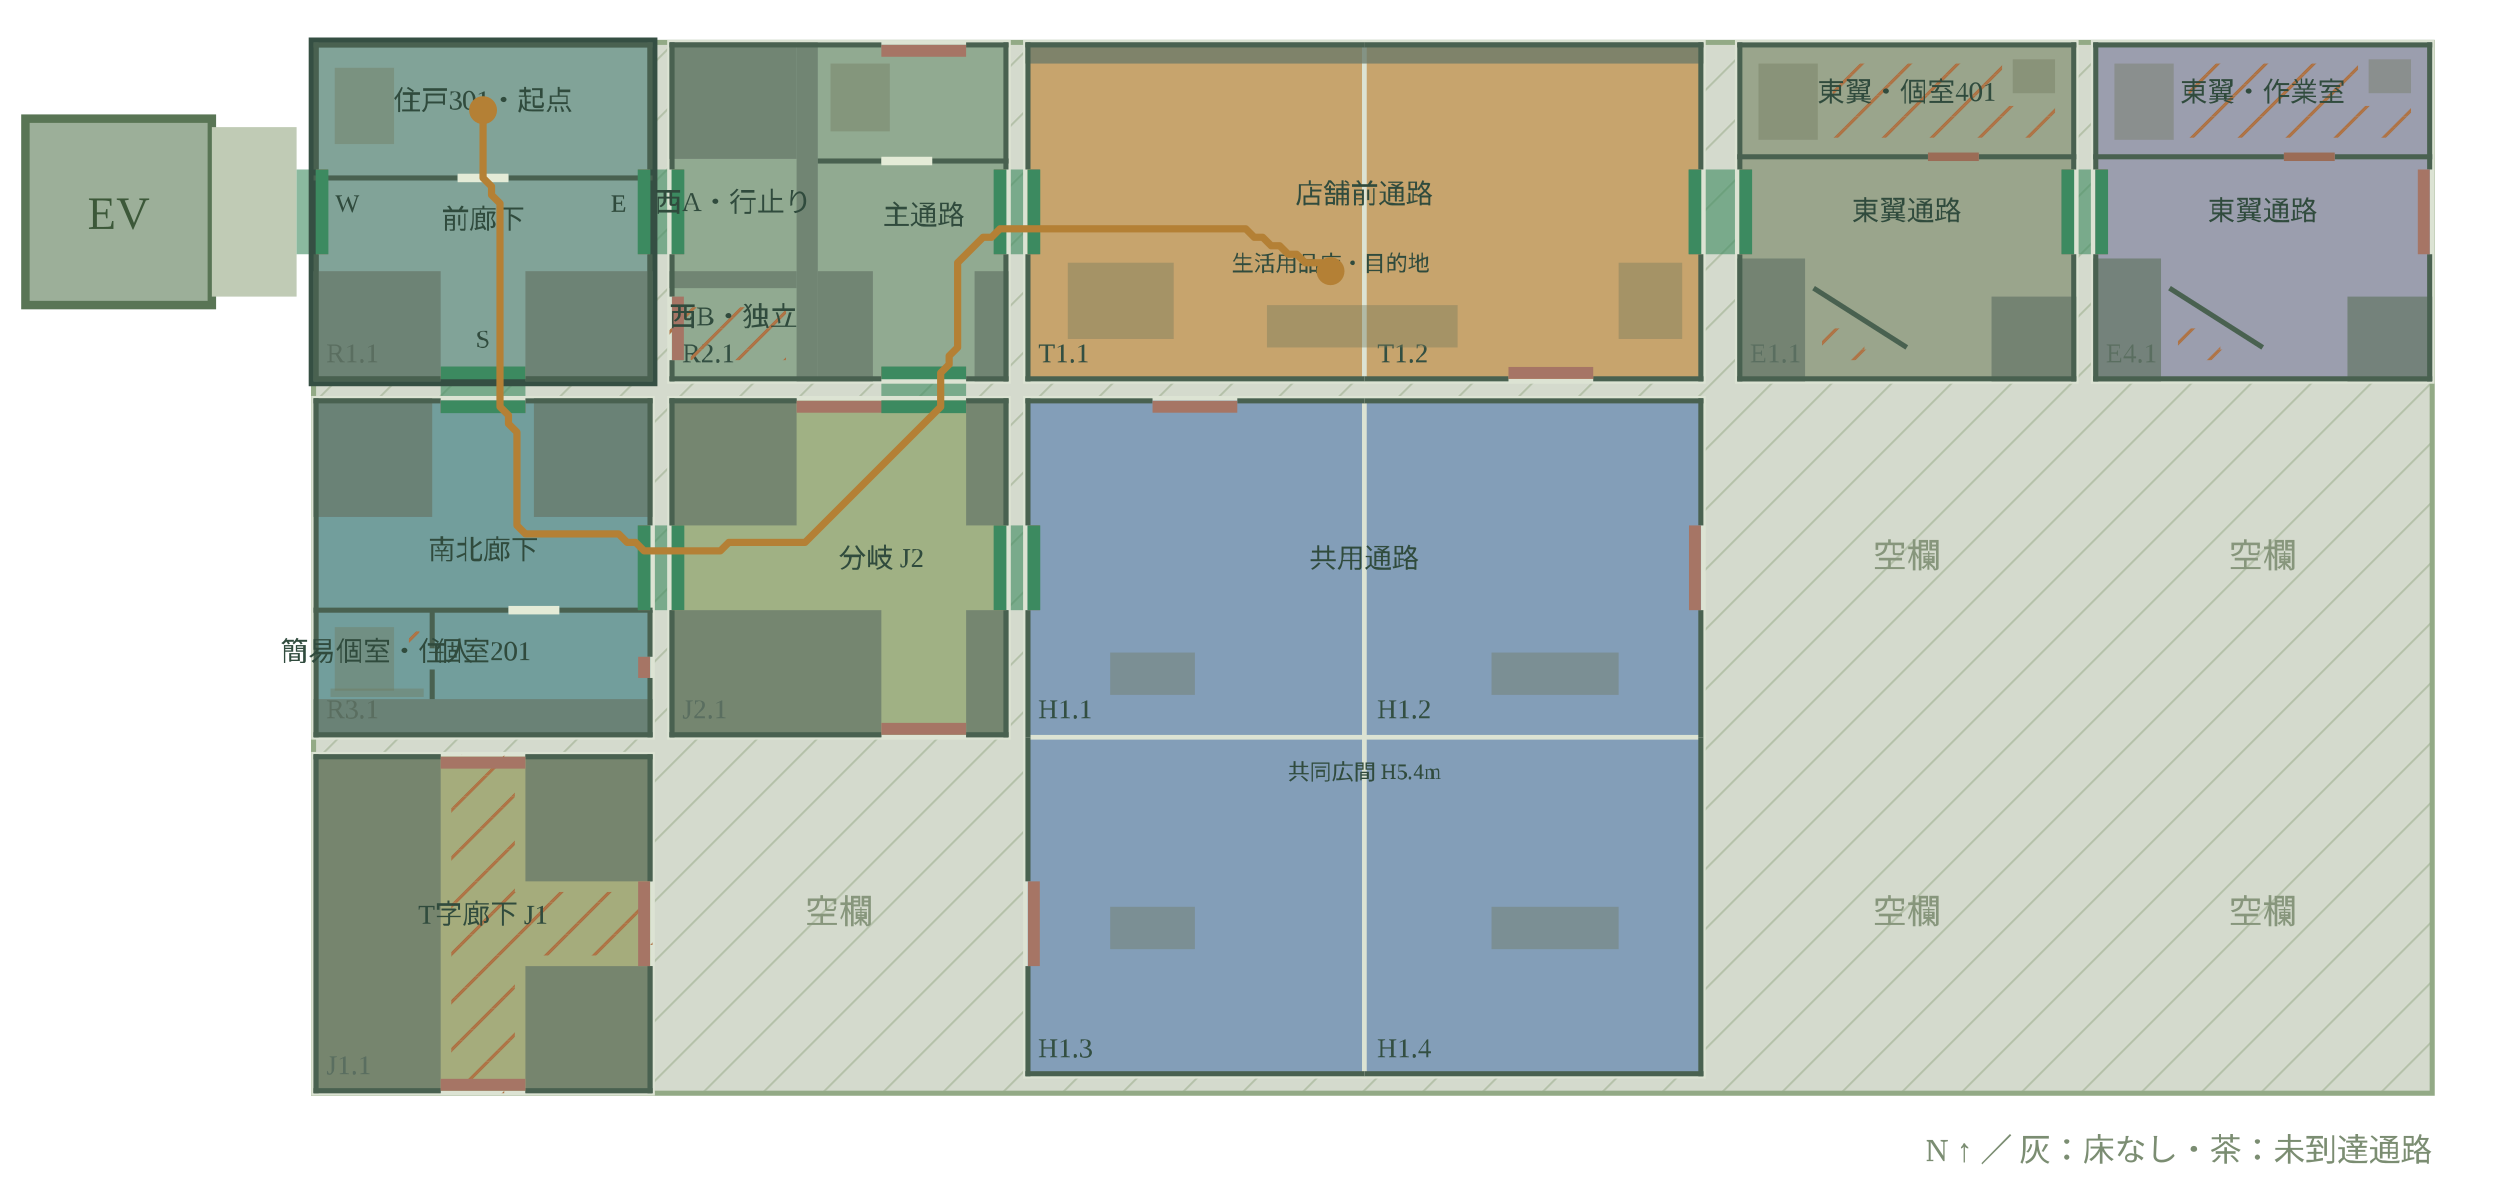
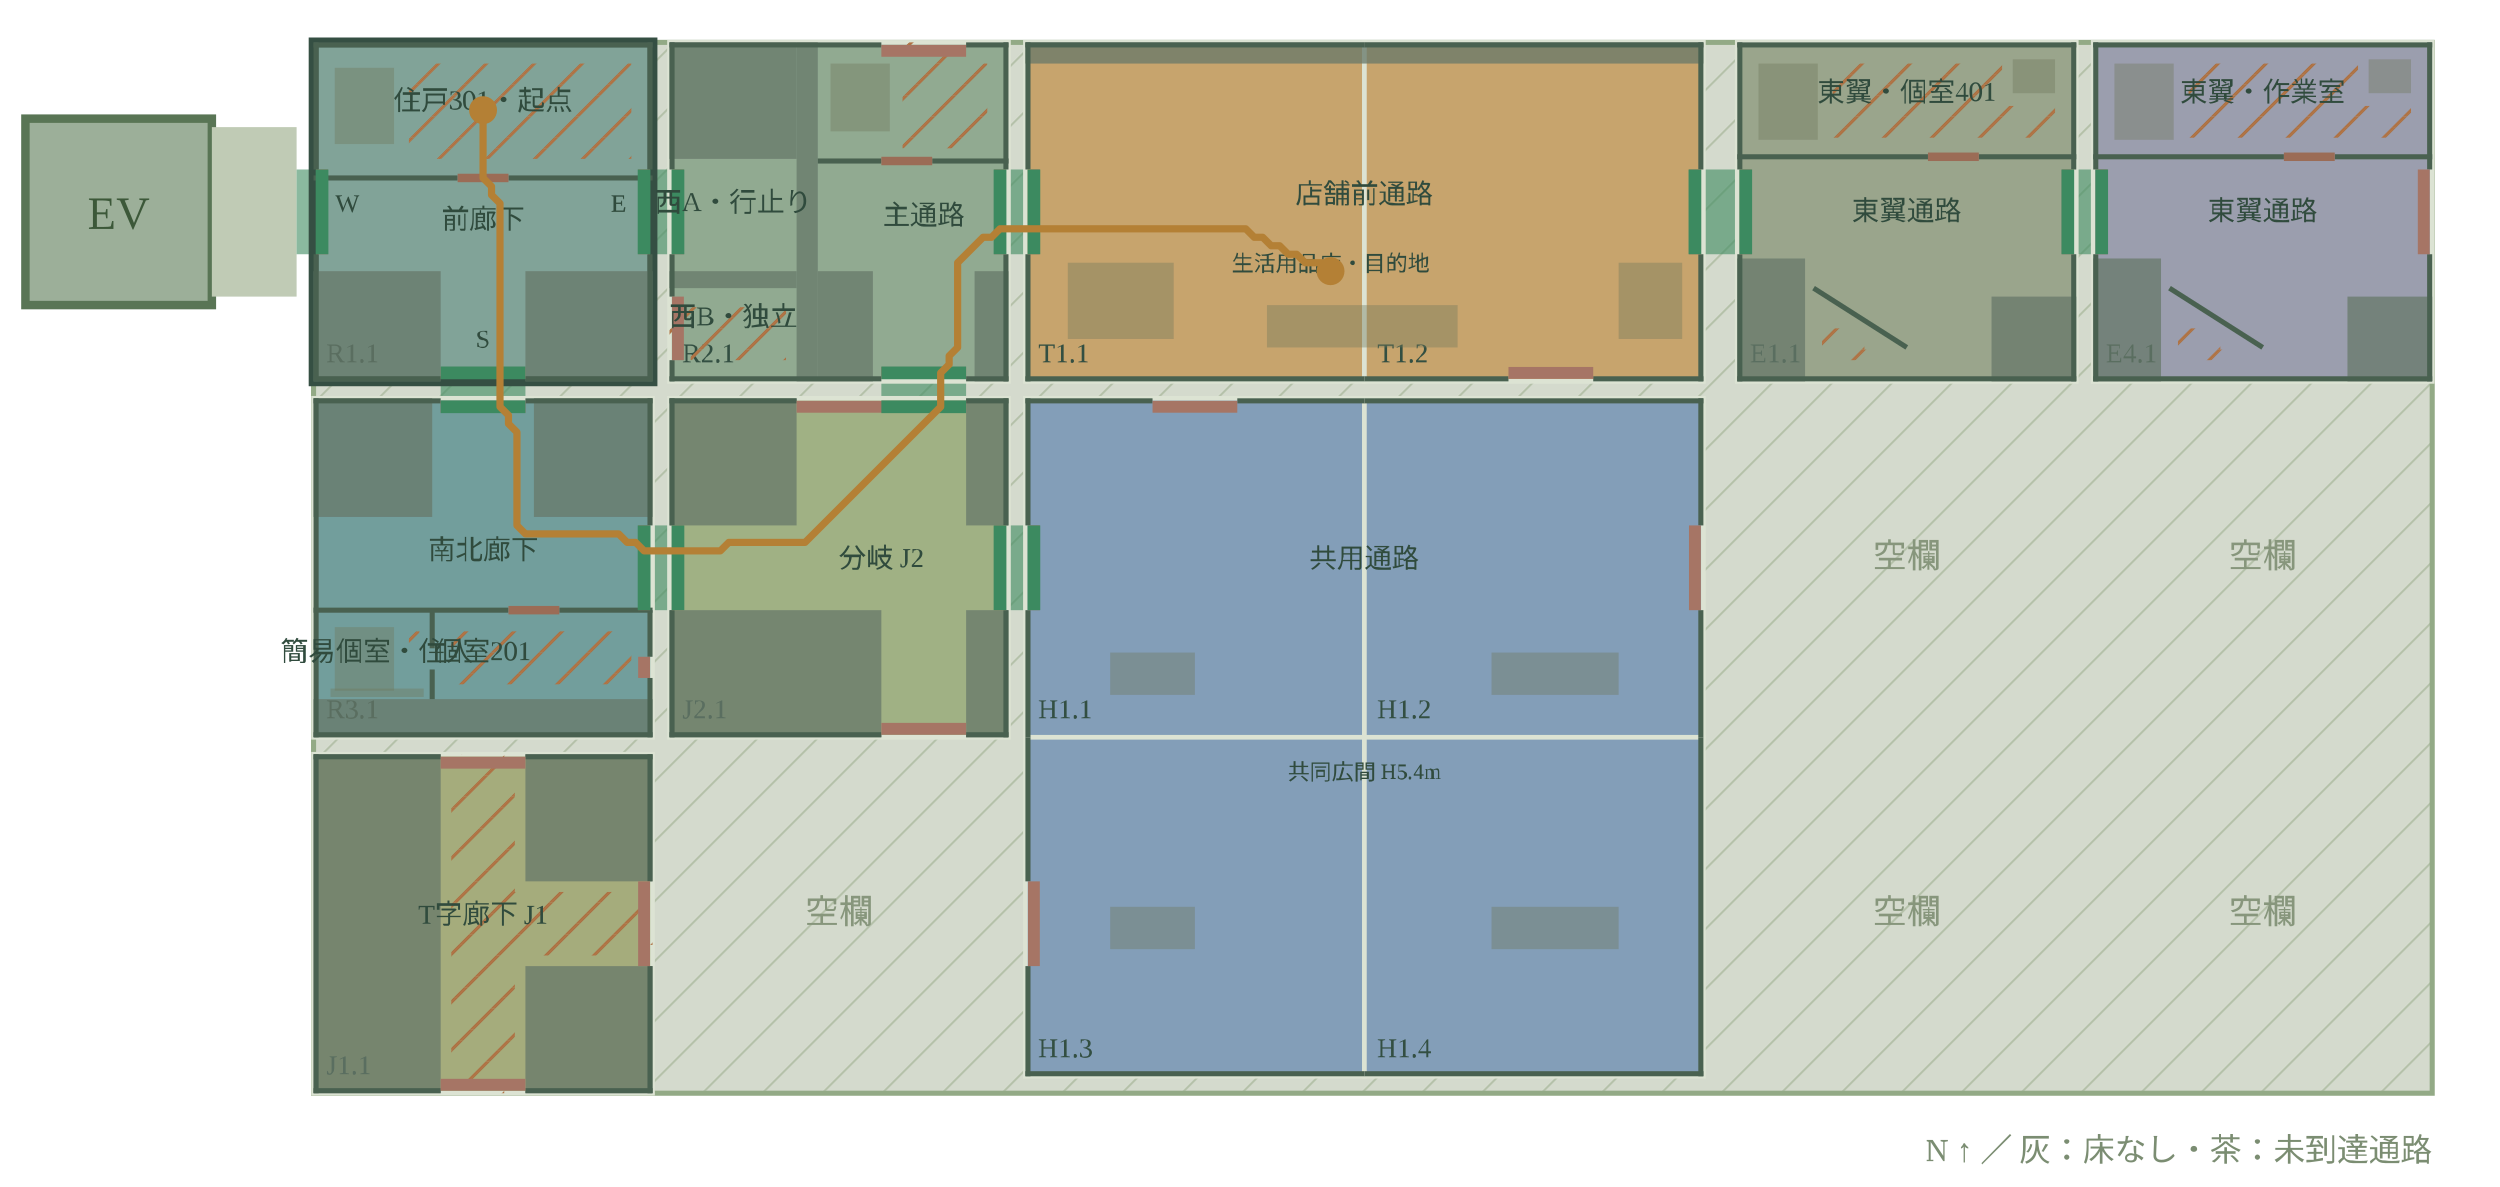
<svg xmlns="http://www.w3.org/2000/svg" viewBox="-7.4 -1 59 28" role="img" aria-label="第三層 C 4方向・内部通路平面図">
  <defs>
    <pattern id="well1" width="1" height="1" patternUnits="userSpaceOnUse" patternTransform="rotate(45)">
      <rect width="1" height="1" fill="#d4dacd" />
      <line x1="0" y1="0" x2="0" y2="1" stroke="#b7c3ac" stroke-width=".1" />
    </pattern>
    <pattern id="iso1" width=".8" height=".8" patternUnits="userSpaceOnUse" patternTransform="rotate(45)">
      <line x1="0" y1="0" x2="0" y2=".8" stroke="#aa7043" stroke-width=".15" />
    </pattern>
  </defs>
  <rect x="0" y="0" width="50" height="24.8" fill="url(#well1)" stroke="#93aa86" stroke-width=".12" />
  <rect x="-6.8" y="1.8" width="4.4" height="4.4" fill="#9caf99" stroke="#597555" stroke-width=".2" />
  <text x="-4.6" y="4.4" text-anchor="middle" font-size="1.1" fill="#3c5839">EV</text>
  <rect x="-2.4" y="2" width="2" height="4" fill="#c0cbb5" />
  <rect x="8" y="3" width="0.4" height="2" fill="#3c8a60" fill-opacity=".6" />
  <rect x="3" y="8" width="2" height="0.4" fill="#3c8a60" fill-opacity=".6" />
  <rect x="13.4" y="8" width="2" height="0.4" fill="#3c8a60" fill-opacity=".6" />
  <rect x="16.4" y="3" width="0.4" height="2" fill="#3c8a60" fill-opacity=".6" />
  <rect x="8" y="11.4" width="0.4" height="2" fill="#3c8a60" fill-opacity=".6" />
  <rect x="32.8" y="3" width="0.8" height="2" fill="#3c8a60" fill-opacity=".6" />
  <rect x="16.4" y="11.4" width="0.4" height="2" fill="#3c8a60" fill-opacity=".6" />
  <rect x="41.6" y="3" width="0.4" height="2" fill="#3c8a60" fill-opacity=".6" />
  <rect x="-0.4" y="3" width="0.4" height="2" fill="#3c8a60" fill-opacity=".6" />
  <g data-id="R1" transform="translate(0 0)">
    <rect x="0" y="0" width="8" height="8" fill="#81a398" stroke="#354f43" stroke-width="0.23" />
    <text x="0.3" y="7.55" font-size=".65" fill="#334f42">R1.1</text>
    <rect x="0" y="5.4" width="3" height="2.6" fill="#67786a" opacity=".75" />
    <rect x="5" y="5.4" width="3" height="2.6" fill="#67786a" opacity=".75" />
    <rect x="0.5" y="0.6" width="1.4" height="1.8" fill="#6f755a" opacity=".38" />
    <line x1="0" y1="0.06" x2="8" y2="0.06" stroke="#496150" stroke-width="0.12" />
    <line x1="0" y1="7.94" x2="3" y2="7.94" stroke="#496150" stroke-width="0.12" />
    <line x1="5" y1="7.94" x2="8" y2="7.94" stroke="#496150" stroke-width="0.12" />
    <line x1="0.06" y1="0" x2="0.06" y2="3" stroke="#496150" stroke-width="0.12" />
    <line x1="0.06" y1="5" x2="0.06" y2="8" stroke="#496150" stroke-width="0.12" />
    <line x1="7.94" y1="0" x2="7.94" y2="3" stroke="#496150" stroke-width="0.12" />
    <line x1="7.94" y1="5" x2="7.94" y2="8" stroke="#496150" stroke-width="0.12" />
    <line x1="0" y1="3.2" x2="3.4" y2="3.2" stroke="#496150" stroke-width="0.12" />
    <line x1="4.6" y1="3.2" x2="8" y2="3.2" stroke="#496150" stroke-width="0.12" />
-     <line x1="3.4" y1="3.2" x2="4.6" y2="3.2" stroke="#e4ebd7" stroke-width="0.2" />
+     <line x1="3.4" y1="3.2" x2="4.6" y2="3.2" stroke="#9b6c56" stroke-width="0.2" />
+     <rect x="2.25" y="0.5" width="5.25" height="0.25" fill="url(#iso1)" />
+     <rect x="2.25" y="0.75" width="5.25" height="0.25" fill="url(#iso1)" />
+     <rect x="2.25" y="1" width="5.25" height="0.25" fill="url(#iso1)" />
+     <rect x="2.25" y="1.25" width="5.25" height="0.25" fill="url(#iso1)" />
+     <rect x="2.25" y="1.5" width="5.25" height="0.25" fill="url(#iso1)" />
+     <rect x="2.25" y="1.75" width="5.25" height="0.25" fill="url(#iso1)" />
+     <rect x="2.25" y="2" width="5.25" height="0.25" fill="url(#iso1)" />
+     <rect x="2.25" y="2.25" width="5.25" height="0.25" fill="url(#iso1)" />
+     <rect x="2.25" y="2.5" width="5.25" height="0.25" fill="url(#iso1)" />
    <line x1="0.2" y1="3" x2="0.2" y2="5" stroke="#a67565" stroke-width="0.28" />
    <line x1="0.2" y1="3" x2="0.2" y2="5" stroke="#3c8a60" stroke-width="0.3" />
    <text x="0.8" y="4" text-anchor="middle" font-size=".6" fill="#304b3d">W</text>
    <line x1="7.8" y1="3" x2="7.8" y2="5" stroke="#a67565" stroke-width="0.28" />
    <line x1="7.8" y1="3" x2="7.8" y2="5" stroke="#3c8a60" stroke-width="0.3" />
    <text x="7.2" y="4" text-anchor="middle" font-size=".6" fill="#304b3d">E</text>
    <line x1="3" y1="7.8" x2="5" y2="7.8" stroke="#a67565" stroke-width="0.28" />
    <line x1="3" y1="7.8" x2="5" y2="7.8" stroke="#3c8a60" stroke-width="0.3" />
    <text x="4" y="7.2" text-anchor="middle" font-size=".6" fill="#304b3d">S</text>
    <text x="4" y="1.6" text-anchor="middle" font-size="0.65" fill="#304b3d">住戸301・起点</text>
    <text x="4" y="4.4" text-anchor="middle" font-size="0.65" fill="#304b3d">前廊下</text>
  </g>
  <g data-id="R2" transform="translate(8.4 0)">
    <rect x="0" y="0" width="8" height="8" fill="#91aa91" stroke="#dce3d3" stroke-width="0.11" />
    <text x="0.3" y="7.55" font-size=".65" fill="#334f42">R2.1</text>
    <rect x="3" y="0" width="0.5" height="8" fill="#67786a" opacity=".75" />
    <rect x="0" y="0" width="3" height="2.75" fill="#67786a" opacity=".75" />
    <rect x="0" y="5.4" width="3" height="0.4" fill="#67786a" opacity=".75" />
    <rect x="3.5" y="5.4" width="1.3" height="2.6" fill="#67786a" opacity=".75" />
    <rect x="7.2" y="5.4" width="0.8" height="2.6" fill="#67786a" opacity=".75" />
    <rect x="3.8" y="0.5" width="1.4" height="1.6" fill="#6f755a" opacity=".38" />
    <line x1="0" y1="0.06" x2="5" y2="0.06" stroke="#496150" stroke-width="0.12" />
    <line x1="7" y1="0.06" x2="8" y2="0.06" stroke="#496150" stroke-width="0.12" />
    <line x1="0" y1="7.94" x2="5" y2="7.94" stroke="#496150" stroke-width="0.12" />
    <line x1="7" y1="7.94" x2="8" y2="7.94" stroke="#496150" stroke-width="0.12" />
    <line x1="0.06" y1="0" x2="0.06" y2="3" stroke="#496150" stroke-width="0.12" />
    <line x1="0.06" y1="5" x2="0.06" y2="6" stroke="#496150" stroke-width="0.12" />
    <line x1="0.06" y1="7.5" x2="0.06" y2="8" stroke="#496150" stroke-width="0.12" />
    <line x1="7.94" y1="0" x2="7.94" y2="3" stroke="#496150" stroke-width="0.12" />
    <line x1="7.94" y1="5" x2="7.94" y2="8" stroke="#496150" stroke-width="0.12" />
    <line x1="3.5" y1="2.8" x2="5" y2="2.8" stroke="#496150" stroke-width="0.12" />
    <line x1="6.2" y1="2.8" x2="8" y2="2.8" stroke="#496150" stroke-width="0.12" />
-     <line x1="5" y1="2.8" x2="6.2" y2="2.8" stroke="#e4ebd7" stroke-width="0.2" />
+     <line x1="5" y1="2.8" x2="6.2" y2="2.8" stroke="#9b6c56" stroke-width="0.2" />
+     <rect x="5.5" y="0" width="1" height="0.25" fill="url(#iso1)" />
+     <rect x="5.5" y="0.25" width="1.25" height="0.25" fill="url(#iso1)" />
+     <rect x="5.5" y="0.5" width="2" height="0.25" fill="url(#iso1)" />
+     <rect x="5.5" y="0.75" width="2" height="0.25" fill="url(#iso1)" />
+     <rect x="5.5" y="1" width="2" height="0.25" fill="url(#iso1)" />
+     <rect x="5.5" y="1.25" width="2" height="0.25" fill="url(#iso1)" />
+     <rect x="5.5" y="1.5" width="2" height="0.25" fill="url(#iso1)" />
+     <rect x="5.5" y="1.75" width="2" height="0.25" fill="url(#iso1)" />
+     <rect x="5.5" y="2" width="2" height="0.25" fill="url(#iso1)" />
+     <rect x="5.5" y="2.25" width="2" height="0.25" fill="url(#iso1)" />
    <rect x="0.25" y="6.25" width="2.5" height="0.25" fill="url(#iso1)" />
    <rect x="0" y="6.5" width="2.75" height="0.25" fill="url(#iso1)" />
    <rect x="0" y="6.75" width="2.75" height="0.25" fill="url(#iso1)" />
    <rect x="0.25" y="7" width="2.5" height="0.25" fill="url(#iso1)" />
    <rect x="0.5" y="7.25" width="2.25" height="0.25" fill="url(#iso1)" />
    <line x1="0.2" y1="3" x2="0.2" y2="5" stroke="#a67565" stroke-width="0.28" />
    <line x1="0.2" y1="3" x2="0.2" y2="5" stroke="#3c8a60" stroke-width="0.3" />
    <line x1="0.2" y1="6" x2="0.2" y2="7.5" stroke="#a67565" stroke-width="0.28" />
    <line x1="5" y1="0.2" x2="7" y2="0.2" stroke="#a67565" stroke-width="0.28" />
    <line x1="5" y1="7.8" x2="7" y2="7.8" stroke="#a67565" stroke-width="0.28" />
    <line x1="5" y1="7.8" x2="7" y2="7.8" stroke="#3c8a60" stroke-width="0.3" />
    <line x1="7.8" y1="3" x2="7.8" y2="5" stroke="#a67565" stroke-width="0.28" />
    <line x1="7.8" y1="3" x2="7.8" y2="5" stroke="#3c8a60" stroke-width="0.3" />
    <text x="1.5" y="4" text-anchor="middle" font-size="0.65" fill="#304b3d">西A・行止り</text>
    <text x="1.5" y="6.7" text-anchor="middle" font-size="0.65" fill="#304b3d">西B・独立</text>
    <text x="6" y="4.3" text-anchor="middle" font-size="0.65" fill="#304b3d">主通路</text>
  </g>
  <g data-id="R3" transform="translate(0 8.4)">
    <rect x="0" y="0" width="8" height="8" fill="#729e9c" stroke="#dce3d3" stroke-width="0.11" />
    <text x="0.3" y="7.55" font-size=".65" fill="#334f42">R3.1</text>
    <rect x="0" y="0" width="2.8" height="2.8" fill="#67786a" opacity=".75" />
    <rect x="5.2" y="0" width="2.8" height="2.8" fill="#67786a" opacity=".75" />
    <rect x="0" y="7.1" width="8" height="0.9" fill="#67786a" opacity=".75" />
    <rect x="0.5" y="5.4" width="1.4" height="1.5" fill="#6f755a" opacity=".38" />
    <rect x="0.4" y="6.85" width="2.2" height="0.2" fill="#6f755a" opacity=".38" />
    <line x1="0" y1="0.06" x2="3" y2="0.06" stroke="#496150" stroke-width="0.12" />
    <line x1="5" y1="0.06" x2="8" y2="0.06" stroke="#496150" stroke-width="0.12" />
    <line x1="0" y1="7.94" x2="8" y2="7.94" stroke="#496150" stroke-width="0.12" />
    <line x1="0.06" y1="0" x2="0.06" y2="8" stroke="#496150" stroke-width="0.12" />
    <line x1="7.94" y1="0" x2="7.94" y2="3" stroke="#496150" stroke-width="0.12" />
    <line x1="7.94" y1="5" x2="7.94" y2="6.1" stroke="#496150" stroke-width="0.12" />
    <line x1="7.94" y1="6.6" x2="7.94" y2="8" stroke="#496150" stroke-width="0.12" />
    <line x1="0" y1="5" x2="4.6" y2="5" stroke="#496150" stroke-width="0.12" />
    <line x1="5.8" y1="5" x2="8" y2="5" stroke="#496150" stroke-width="0.12" />
    <line x1="2.8" y1="5" x2="2.8" y2="5.9" stroke="#496150" stroke-width="0.12" />
    <line x1="2.8" y1="6.4" x2="2.8" y2="7.1" stroke="#496150" stroke-width="0.12" />
-     <line x1="4.6" y1="5" x2="5.8" y2="5" stroke="#e4ebd7" stroke-width="0.2" />
+     <line x1="4.6" y1="5" x2="5.8" y2="5" stroke="#9b6c56" stroke-width="0.2" />
    <rect x="2.25" y="5.5" width="0.25" height="0.25" fill="url(#iso1)" />
+     <rect x="3.25" y="5.5" width="4.25" height="0.25" fill="url(#iso1)" />
    <rect x="2.25" y="5.75" width="0.25" height="0.25" fill="url(#iso1)" />
+     <rect x="3.25" y="5.75" width="4.25" height="0.25" fill="url(#iso1)" />
    <rect x="2.25" y="6" width="0.25" height="0.25" fill="url(#iso1)" />
+     <rect x="3.25" y="6" width="4.25" height="0.25" fill="url(#iso1)" />
    <rect x="2.25" y="6.25" width="0.25" height="0.25" fill="url(#iso1)" />
+     <rect x="3.25" y="6.25" width="4.25" height="0.25" fill="url(#iso1)" />
+     <rect x="3.25" y="6.5" width="4.25" height="0.25" fill="url(#iso1)" />
    <line x1="3" y1="0.2" x2="5" y2="0.2" stroke="#a67565" stroke-width="0.28" />
    <line x1="3" y1="0.2" x2="5" y2="0.2" stroke="#3c8a60" stroke-width="0.3" />
    <line x1="7.8" y1="3" x2="7.8" y2="5" stroke="#a67565" stroke-width="0.28" />
    <line x1="7.8" y1="3" x2="7.8" y2="5" stroke="#3c8a60" stroke-width="0.3" />
    <line x1="7.8" y1="6.1" x2="7.8" y2="6.6" stroke="#a67565" stroke-width="0.28" />
    <text x="4" y="3.8" text-anchor="middle" font-size="0.65" fill="#304b3d">南北廊下</text>
    <text x="4" y="6.2" text-anchor="middle" font-size="0.65" fill="#304b3d">個室201</text>
    <text x="1.5" y="6.2" text-anchor="middle" font-size="0.65" fill="#304b3d">簡易個室・住人</text>
  </g>
  <g data-id="T1" transform="translate(16.8 0)">
    <rect x="0" y="0" width="8" height="8" fill="#c7a46d" stroke="#dce3d3" stroke-width="0.11" />
    <text x="0.3" y="7.55" font-size=".65" fill="#334f42">T1.1</text>
    <rect x="8" y="0" width="8" height="8" fill="#c7a46d" stroke="#dce3d3" stroke-width="0.11" />
    <text x="8.3" y="7.55" font-size=".65" fill="#334f42">T1.2</text>
    <rect x="0" y="0" width="16" height="0.5" fill="#67786a" opacity=".75" />
    <rect x="1" y="5.2" width="2.5" height="1.8" fill="#6f755a" opacity=".38" />
    <rect x="14" y="5.2" width="1.5" height="1.8" fill="#6f755a" opacity=".38" />
    <rect x="5.7" y="6.2" width="4.5" height="1" fill="#6f755a" opacity=".38" />
    <line x1="0" y1="0.06" x2="8" y2="0.06" stroke="#496150" stroke-width="0.12" />
    <line x1="0" y1="7.94" x2="8" y2="7.94" stroke="#496150" stroke-width="0.12" />
    <line x1="0.06" y1="0" x2="0.06" y2="3" stroke="#496150" stroke-width="0.12" />
    <line x1="0.06" y1="5" x2="0.06" y2="8" stroke="#496150" stroke-width="0.12" />
    <line x1="8" y1="0.06" x2="16" y2="0.06" stroke="#496150" stroke-width="0.12" />
    <line x1="8" y1="7.94" x2="11.4" y2="7.94" stroke="#496150" stroke-width="0.12" />
    <line x1="13.4" y1="7.94" x2="16" y2="7.94" stroke="#496150" stroke-width="0.12" />
    <line x1="15.94" y1="0" x2="15.94" y2="3" stroke="#496150" stroke-width="0.12" />
    <line x1="15.94" y1="5" x2="15.94" y2="8" stroke="#496150" stroke-width="0.12" />
    <line x1="0.2" y1="3" x2="0.2" y2="5" stroke="#a67565" stroke-width="0.28" />
    <line x1="0.2" y1="3" x2="0.2" y2="5" stroke="#3c8a60" stroke-width="0.3" />
    <line x1="15.8" y1="3" x2="15.8" y2="5" stroke="#a67565" stroke-width="0.28" />
    <line x1="15.8" y1="3" x2="15.8" y2="5" stroke="#3c8a60" stroke-width="0.3" />
    <line x1="11.4" y1="7.8" x2="13.4" y2="7.8" stroke="#a67565" stroke-width="0.28" />
    <text x="7.2" y="5.4" text-anchor="middle" font-size="0.52" fill="#304b3d">生活用品店・目的地</text>
    <text x="8" y="3.8" text-anchor="middle" font-size="0.65" fill="#304b3d">店舗前通路</text>
  </g>
  <g data-id="H1" transform="translate(16.8 8.4)">
    <rect x="0" y="0" width="8" height="8" fill="#839eb8" stroke="#dce3d3" stroke-width="0.11" />
    <text x="0.3" y="7.55" font-size=".65" fill="#334f42">H1.1</text>
    <rect x="8" y="0" width="8" height="8" fill="#839eb8" stroke="#dce3d3" stroke-width="0.11" />
    <text x="8.3" y="7.55" font-size=".65" fill="#334f42">H1.2</text>
    <rect x="0" y="8" width="8" height="8" fill="#839eb8" stroke="#dce3d3" stroke-width="0.11" />
    <text x="0.3" y="15.55" font-size=".65" fill="#334f42">H1.3</text>
    <rect x="8" y="8" width="8" height="8" fill="#839eb8" stroke="#dce3d3" stroke-width="0.11" />
    <text x="8.3" y="15.55" font-size=".65" fill="#334f42">H1.4</text>
    <rect x="2" y="6" width="2" height="1" fill="#6f755a" opacity=".38" />
    <rect x="2" y="12" width="2" height="1" fill="#6f755a" opacity=".38" />
    <rect x="11" y="6" width="3" height="1" fill="#6f755a" opacity=".38" />
    <rect x="11" y="12" width="3" height="1" fill="#6f755a" opacity=".38" />
    <line x1="0" y1="0.06" x2="3" y2="0.06" stroke="#496150" stroke-width="0.12" />
    <line x1="5" y1="0.06" x2="8" y2="0.06" stroke="#496150" stroke-width="0.12" />
    <line x1="0.06" y1="0" x2="0.06" y2="3" stroke="#496150" stroke-width="0.12" />
    <line x1="0.06" y1="5" x2="0.06" y2="8" stroke="#496150" stroke-width="0.12" />
    <line x1="8" y1="0.06" x2="16" y2="0.06" stroke="#496150" stroke-width="0.12" />
    <line x1="15.94" y1="0" x2="15.94" y2="3" stroke="#496150" stroke-width="0.12" />
    <line x1="15.94" y1="5" x2="15.94" y2="8" stroke="#496150" stroke-width="0.12" />
    <line x1="0" y1="15.94" x2="8" y2="15.94" stroke="#496150" stroke-width="0.12" />
    <line x1="0.06" y1="8" x2="0.06" y2="11.4" stroke="#496150" stroke-width="0.12" />
    <line x1="0.06" y1="13.4" x2="0.06" y2="16" stroke="#496150" stroke-width="0.12" />
    <line x1="8" y1="15.94" x2="16" y2="15.94" stroke="#496150" stroke-width="0.12" />
    <line x1="15.94" y1="8" x2="15.94" y2="16" stroke="#496150" stroke-width="0.12" />
    <line x1="3" y1="0.2" x2="5" y2="0.2" stroke="#a67565" stroke-width="0.28" />
    <line x1="0.2" y1="3" x2="0.2" y2="5" stroke="#a67565" stroke-width="0.28" />
    <line x1="0.2" y1="3" x2="0.2" y2="5" stroke="#3c8a60" stroke-width="0.3" />
    <line x1="0.2" y1="11.4" x2="0.2" y2="13.4" stroke="#a67565" stroke-width="0.28" />
    <line x1="15.8" y1="3" x2="15.8" y2="5" stroke="#a67565" stroke-width="0.28" />
    <text x="8" y="4" text-anchor="middle" font-size="0.65" fill="#304b3d">共用通路</text>
    <text x="8" y="9" text-anchor="middle" font-size="0.52" fill="#304b3d">共同広間 H5.4m</text>
  </g>
  <g data-id="J1" transform="translate(0 16.8)">
    <rect x="0" y="0" width="8" height="8" fill="#a5ac7c" stroke="#dce3d3" stroke-width="0.11" />
    <text x="0.3" y="7.55" font-size=".65" fill="#334f42">J1.1</text>
    <rect x="0" y="0" width="3" height="8" fill="#67786a" opacity=".75" />
    <rect x="5" y="0" width="3" height="3" fill="#67786a" opacity=".75" />
    <rect x="5" y="5" width="3" height="3" fill="#67786a" opacity=".75" />
    <line x1="0" y1="0.06" x2="3" y2="0.06" stroke="#496150" stroke-width="0.12" />
    <line x1="5" y1="0.06" x2="8" y2="0.06" stroke="#496150" stroke-width="0.12" />
    <line x1="0" y1="7.94" x2="3" y2="7.94" stroke="#496150" stroke-width="0.12" />
    <line x1="5" y1="7.94" x2="8" y2="7.94" stroke="#496150" stroke-width="0.12" />
    <line x1="0.06" y1="0" x2="0.06" y2="8" stroke="#496150" stroke-width="0.12" />
    <line x1="7.94" y1="0" x2="7.94" y2="3" stroke="#496150" stroke-width="0.12" />
    <line x1="7.94" y1="5" x2="7.94" y2="8" stroke="#496150" stroke-width="0.12" />
    <rect x="3.5" y="0" width="1" height="0.25" fill="url(#iso1)" />
    <rect x="3.25" y="0.25" width="1.5" height="0.25" fill="url(#iso1)" />
    <rect x="3.25" y="0.5" width="1.5" height="0.25" fill="url(#iso1)" />
    <rect x="3.25" y="0.75" width="1.5" height="0.25" fill="url(#iso1)" />
    <rect x="3.25" y="1" width="1.5" height="0.25" fill="url(#iso1)" />
    <rect x="3.25" y="1.25" width="1.5" height="0.25" fill="url(#iso1)" />
    <rect x="3.25" y="1.5" width="1.5" height="0.25" fill="url(#iso1)" />
    <rect x="3.25" y="1.75" width="1.5" height="0.25" fill="url(#iso1)" />
    <rect x="3.25" y="2" width="1.5" height="0.25" fill="url(#iso1)" />
    <rect x="3.25" y="2.25" width="1.5" height="0.25" fill="url(#iso1)" />
    <rect x="3.25" y="2.5" width="1.5" height="0.25" fill="url(#iso1)" />
    <rect x="3.25" y="2.75" width="1.5" height="0.25" fill="url(#iso1)" />
    <rect x="3.25" y="3" width="1.5" height="0.25" fill="url(#iso1)" />
    <rect x="3.25" y="3.25" width="4.5" height="0.25" fill="url(#iso1)" />
    <rect x="3.25" y="3.5" width="4.75" height="0.25" fill="url(#iso1)" />
    <rect x="3.25" y="3.75" width="4.75" height="0.25" fill="url(#iso1)" />
    <rect x="3.25" y="4" width="4.75" height="0.25" fill="url(#iso1)" />
    <rect x="3.25" y="4.25" width="4.75" height="0.25" fill="url(#iso1)" />
    <rect x="3.25" y="4.5" width="4.5" height="0.25" fill="url(#iso1)" />
    <rect x="3.25" y="4.75" width="1.5" height="0.25" fill="url(#iso1)" />
    <rect x="3.25" y="5" width="1.5" height="0.25" fill="url(#iso1)" />
    <rect x="3.25" y="5.25" width="1.5" height="0.25" fill="url(#iso1)" />
    <rect x="3.25" y="5.5" width="1.5" height="0.25" fill="url(#iso1)" />
    <rect x="3.25" y="5.75" width="1.5" height="0.25" fill="url(#iso1)" />
    <rect x="3.25" y="6" width="1.5" height="0.25" fill="url(#iso1)" />
    <rect x="3.25" y="6.25" width="1.5" height="0.25" fill="url(#iso1)" />
    <rect x="3.25" y="6.5" width="1.5" height="0.25" fill="url(#iso1)" />
    <rect x="3.25" y="6.75" width="1.5" height="0.25" fill="url(#iso1)" />
    <rect x="3.25" y="7" width="1.5" height="0.25" fill="url(#iso1)" />
    <rect x="3.25" y="7.25" width="1.5" height="0.25" fill="url(#iso1)" />
    <rect x="3.25" y="7.5" width="1.5" height="0.25" fill="url(#iso1)" />
    <rect x="3.5" y="7.75" width="1" height="0.25" fill="url(#iso1)" />
    <line x1="3" y1="0.2" x2="5" y2="0.2" stroke="#a67565" stroke-width="0.28" />
    <line x1="7.8" y1="3" x2="7.8" y2="5" stroke="#a67565" stroke-width="0.28" />
    <line x1="3" y1="7.8" x2="5" y2="7.8" stroke="#a67565" stroke-width="0.28" />
    <text x="4" y="4" text-anchor="middle" font-size="0.65" fill="#304b3d">T字廊下 J1</text>
  </g>
  <g data-id="J2" transform="translate(8.4 8.4)">
    <rect x="0" y="0" width="8" height="8" fill="#a0b184" stroke="#dce3d3" stroke-width="0.11" />
    <text x="0.3" y="7.55" font-size=".65" fill="#334f42">J2.1</text>
    <rect x="0" y="0" width="3" height="3" fill="#67786a" opacity=".75" />
    <rect x="7" y="0" width="1" height="3" fill="#67786a" opacity=".75" />
    <rect x="0" y="5" width="5" height="3" fill="#67786a" opacity=".75" />
    <rect x="7" y="5" width="1" height="3" fill="#67786a" opacity=".75" />
    <line x1="0" y1="0.06" x2="3" y2="0.06" stroke="#496150" stroke-width="0.12" />
    <line x1="7" y1="0.06" x2="8" y2="0.06" stroke="#496150" stroke-width="0.12" />
    <line x1="0" y1="7.94" x2="5" y2="7.94" stroke="#496150" stroke-width="0.12" />
    <line x1="7" y1="7.94" x2="8" y2="7.94" stroke="#496150" stroke-width="0.12" />
    <line x1="0.06" y1="0" x2="0.06" y2="3" stroke="#496150" stroke-width="0.12" />
    <line x1="0.06" y1="5" x2="0.06" y2="8" stroke="#496150" stroke-width="0.12" />
    <line x1="7.94" y1="0" x2="7.94" y2="3" stroke="#496150" stroke-width="0.12" />
    <line x1="7.94" y1="5" x2="7.94" y2="8" stroke="#496150" stroke-width="0.12" />
    <line x1="0.2" y1="3" x2="0.2" y2="5" stroke="#a67565" stroke-width="0.28" />
    <line x1="0.2" y1="3" x2="0.2" y2="5" stroke="#3c8a60" stroke-width="0.3" />
    <line x1="7.8" y1="3" x2="7.8" y2="5" stroke="#a67565" stroke-width="0.28" />
    <line x1="7.8" y1="3" x2="7.8" y2="5" stroke="#3c8a60" stroke-width="0.3" />
    <line x1="3" y1="0.2" x2="7" y2="0.2" stroke="#a67565" stroke-width="0.28" />
    <line x1="5" y1="0.2" x2="7" y2="0.2" stroke="#3c8a60" stroke-width="0.3" />
    <line x1="5" y1="7.8" x2="7" y2="7.8" stroke="#a67565" stroke-width="0.28" />
    <text x="5" y="4" text-anchor="middle" font-size="0.65" fill="#304b3d">分岐 J2</text>
  </g>
  <g data-id="E1" transform="translate(33.6 0)">
    <rect x="0" y="0" width="8" height="8" fill="#9aa58c" stroke="#dce3d3" stroke-width="0.11" />
    <text x="0.3" y="7.55" font-size=".65" fill="#334f42">E1.1</text>
    <rect x="0" y="5.1" width="1.6" height="2.9" fill="#67786a" opacity=".75" />
    <rect x="6" y="6" width="2" height="2" fill="#67786a" opacity=".75" />
    <rect x="0.5" y="0.5" width="1.4" height="1.8" fill="#6f755a" opacity=".38" />
    <rect x="6.5" y="0.4" width="1" height="0.8" fill="#6f755a" opacity=".38" />
    <line x1="0" y1="0.06" x2="8" y2="0.06" stroke="#496150" stroke-width="0.12" />
    <line x1="0" y1="7.94" x2="8" y2="7.94" stroke="#496150" stroke-width="0.12" />
    <line x1="0.06" y1="0" x2="0.06" y2="3" stroke="#496150" stroke-width="0.12" />
    <line x1="0.06" y1="5" x2="0.06" y2="8" stroke="#496150" stroke-width="0.12" />
    <line x1="7.94" y1="0" x2="7.94" y2="3" stroke="#496150" stroke-width="0.12" />
    <line x1="7.94" y1="5" x2="7.94" y2="8" stroke="#496150" stroke-width="0.12" />
    <line x1="0" y1="2.7" x2="4.5" y2="2.7" stroke="#496150" stroke-width="0.12" />
    <line x1="5.7" y1="2.7" x2="8" y2="2.7" stroke="#496150" stroke-width="0.12" />
    <line x1="1.8" y1="5.8" x2="4" y2="7.2" stroke="#496150" stroke-width="0.12" />
    <line x1="4.5" y1="2.7" x2="5.7" y2="2.7" stroke="#9b6c56" stroke-width="0.2" />
    <rect x="2.25" y="0.5" width="4" height="0.25" fill="url(#iso1)" />
    <rect x="2.25" y="0.75" width="4" height="0.25" fill="url(#iso1)" />
    <rect x="2.25" y="1" width="4" height="0.25" fill="url(#iso1)" />
    <rect x="2.25" y="1.25" width="4" height="0.25" fill="url(#iso1)" />
    <rect x="2.25" y="1.5" width="5.25" height="0.25" fill="url(#iso1)" />
    <rect x="2.25" y="1.75" width="5.25" height="0.25" fill="url(#iso1)" />
    <rect x="2.25" y="2" width="5.25" height="0.25" fill="url(#iso1)" />
    <rect x="2" y="6.5" width="0.25" height="0.25" fill="url(#iso1)" />
    <rect x="2" y="6.75" width="0.75" height="0.25" fill="url(#iso1)" />
    <rect x="2" y="7" width="1" height="0.25" fill="url(#iso1)" />
    <rect x="2" y="7.25" width="1.5" height="0.25" fill="url(#iso1)" />
    <line x1="0.2" y1="3" x2="0.2" y2="5" stroke="#a67565" stroke-width="0.28" />
    <line x1="0.2" y1="3" x2="0.2" y2="5" stroke="#3c8a60" stroke-width="0.3" />
    <line x1="7.8" y1="3" x2="7.8" y2="5" stroke="#a67565" stroke-width="0.28" />
    <line x1="7.8" y1="3" x2="7.8" y2="5" stroke="#3c8a60" stroke-width="0.3" />
    <text x="4" y="1.4" text-anchor="middle" font-size="0.65" fill="#304b3d">東翼・個室401</text>
    <text x="4" y="4.2" text-anchor="middle" font-size="0.65" fill="#304b3d">東翼通路</text>
  </g>
  <g data-id="E4" transform="translate(42 0)">
    <rect x="0" y="0" width="8" height="8" fill="#9b9eae" stroke="#dce3d3" stroke-width="0.11" />
    <text x="0.3" y="7.55" font-size=".65" fill="#334f42">E4.1</text>
    <rect x="0" y="5.1" width="1.6" height="2.9" fill="#67786a" opacity=".75" />
    <rect x="6" y="6" width="2" height="2" fill="#67786a" opacity=".75" />
    <rect x="0.5" y="0.5" width="1.4" height="1.8" fill="#6f755a" opacity=".38" />
    <rect x="6.5" y="0.4" width="1" height="0.8" fill="#6f755a" opacity=".38" />
    <line x1="0" y1="0.06" x2="8" y2="0.06" stroke="#496150" stroke-width="0.12" />
    <line x1="0" y1="7.94" x2="8" y2="7.94" stroke="#496150" stroke-width="0.12" />
    <line x1="0.06" y1="0" x2="0.06" y2="3" stroke="#496150" stroke-width="0.12" />
    <line x1="0.06" y1="5" x2="0.06" y2="8" stroke="#496150" stroke-width="0.12" />
    <line x1="7.94" y1="0" x2="7.94" y2="3" stroke="#496150" stroke-width="0.12" />
    <line x1="7.94" y1="5" x2="7.94" y2="8" stroke="#496150" stroke-width="0.12" />
    <line x1="0" y1="2.7" x2="4.5" y2="2.7" stroke="#496150" stroke-width="0.12" />
    <line x1="5.7" y1="2.7" x2="8" y2="2.7" stroke="#496150" stroke-width="0.12" />
    <line x1="1.8" y1="5.8" x2="4" y2="7.2" stroke="#496150" stroke-width="0.12" />
    <line x1="4.5" y1="2.7" x2="5.7" y2="2.7" stroke="#9b6c56" stroke-width="0.2" />
    <rect x="2.25" y="0.5" width="4" height="0.25" fill="url(#iso1)" />
    <rect x="2.25" y="0.75" width="4" height="0.25" fill="url(#iso1)" />
    <rect x="2.25" y="1" width="4" height="0.25" fill="url(#iso1)" />
    <rect x="2.25" y="1.25" width="4" height="0.25" fill="url(#iso1)" />
    <rect x="2.25" y="1.5" width="5.25" height="0.25" fill="url(#iso1)" />
    <rect x="2.25" y="1.75" width="5.25" height="0.25" fill="url(#iso1)" />
    <rect x="2.25" y="2" width="5.25" height="0.25" fill="url(#iso1)" />
    <rect x="2" y="6.5" width="0.25" height="0.25" fill="url(#iso1)" />
    <rect x="2" y="6.75" width="0.75" height="0.25" fill="url(#iso1)" />
    <rect x="2" y="7" width="1" height="0.25" fill="url(#iso1)" />
    <rect x="2" y="7.25" width="1.5" height="0.25" fill="url(#iso1)" />
    <line x1="0.2" y1="3" x2="0.2" y2="5" stroke="#a67565" stroke-width="0.28" />
    <line x1="0.2" y1="3" x2="0.2" y2="5" stroke="#3c8a60" stroke-width="0.3" />
    <line x1="7.8" y1="3" x2="7.8" y2="5" stroke="#a67565" stroke-width="0.28" />
    <text x="4" y="1.4" text-anchor="middle" font-size="0.65" fill="#304b3d">東翼・作業室</text>
    <text x="4" y="4.2" text-anchor="middle" font-size="0.65" fill="#304b3d">東翼通路</text>
  </g>
  <text x="37.6" y="12.4" text-anchor="middle" font-size=".8" fill="#87967c">空欄</text>
  <text x="46" y="12.4" text-anchor="middle" font-size=".8" fill="#87967c">空欄</text>
  <text x="12.4" y="20.8" text-anchor="middle" font-size=".8" fill="#87967c">空欄</text>
  <text x="37.6" y="20.8" text-anchor="middle" font-size=".8" fill="#87967c">空欄</text>
  <text x="46" y="20.8" text-anchor="middle" font-size=".8" fill="#87967c">空欄</text>
  <polyline points="4,1.6 4,1.8 4,2 4,2.2 4,2.4 4,2.6 4,2.8 4,3 4,3.2 4.2,3.4 4.2,3.6 4.4,3.8 4.4,4 4.4,4.2 4.4,4.4 4.4,4.6 4.4,4.8 4.4,5 4.4,5.2 4.4,5.4 4.4,5.6 4.4,5.8 4.4,6 4.4,6.2 4.4,6.4 4.4,6.6 4.4,6.8 4.4,7 4.4,7.2 4.4,7.4 4.4,7.6 4.4,7.8 4.4,8 4.4,8.2 4.4,8.4 4.4,8.6 4.6,8.8 4.6,9 4.8,9.2 4.8,9.4 4.8,9.6 4.8,9.8 4.8,10 4.8,10.2 4.8,10.4 4.8,10.6 4.8,10.8 4.8,11 4.8,11.2 4.8,11.4 5,11.6 5.2,11.6 5.4,11.6 5.6,11.6 5.8,11.6 6,11.6 6.2,11.6 6.4,11.6 6.6,11.6 6.8,11.6 7,11.6 7.2,11.6 7.4,11.8 7.6,11.8 7.8,12 8,12 8.2,12 8.4,12 8.6,12 8.8,12 9,12 9.2,12 9.4,12 9.6,12 9.8,11.8 10,11.8 10.2,11.8 10.4,11.8 10.6,11.8 10.8,11.8 11,11.8 11.2,11.8 11.4,11.8 11.6,11.8 11.8,11.6 12,11.4 12.2,11.2 12.4,11 12.6,10.8 12.8,10.6 13,10.4 13.2,10.2 13.4,10 13.6,9.8 13.8,9.6 14,9.4 14.2,9.2 14.4,9 14.6,8.8 14.8,8.6 14.8,8.4 14.8,8.2 14.8,8 14.8,7.8 15,7.6 15,7.4 15.2,7.2 15.2,7 15.2,6.8 15.2,6.6 15.2,6.4 15.2,6.2 15.2,6 15.2,5.8 15.2,5.6 15.2,5.4 15.2,5.2 15.4,5 15.6,4.8 15.8,4.6 16,4.6 16.2,4.4 16.4,4.4 16.6,4.4 16.8,4.4 17,4.4 17.2,4.4 17.4,4.4 17.6,4.4 17.8,4.4 18,4.4 18.2,4.4 18.4,4.4 18.6,4.4 18.8,4.4 19,4.4 19.2,4.4 19.4,4.4 19.6,4.4 19.8,4.4 20,4.4 20.2,4.4 20.4,4.4 20.6,4.4 20.8,4.4 21,4.4 21.2,4.4 21.4,4.4 21.6,4.4 21.8,4.4 22,4.4 22.2,4.6 22.4,4.6 22.6,4.8 22.8,4.8 23,5 23.2,5 23.4,5.2 23.6,5.2 23.8,5.2 24,5.4" fill="none" stroke="#b48035" stroke-width=".17" stroke-linejoin="round" />
  <circle cx="4" cy="1.6" r=".33" fill="#b48035" />
  <circle cx="24" cy="5.4" r=".33" fill="#b48035" />
  <text x="50" y="26.4" text-anchor="end" font-size=".75" fill="#7b8d72">N ↑ ／ 灰：床なし・茶：未到達通路</text>
</svg>
